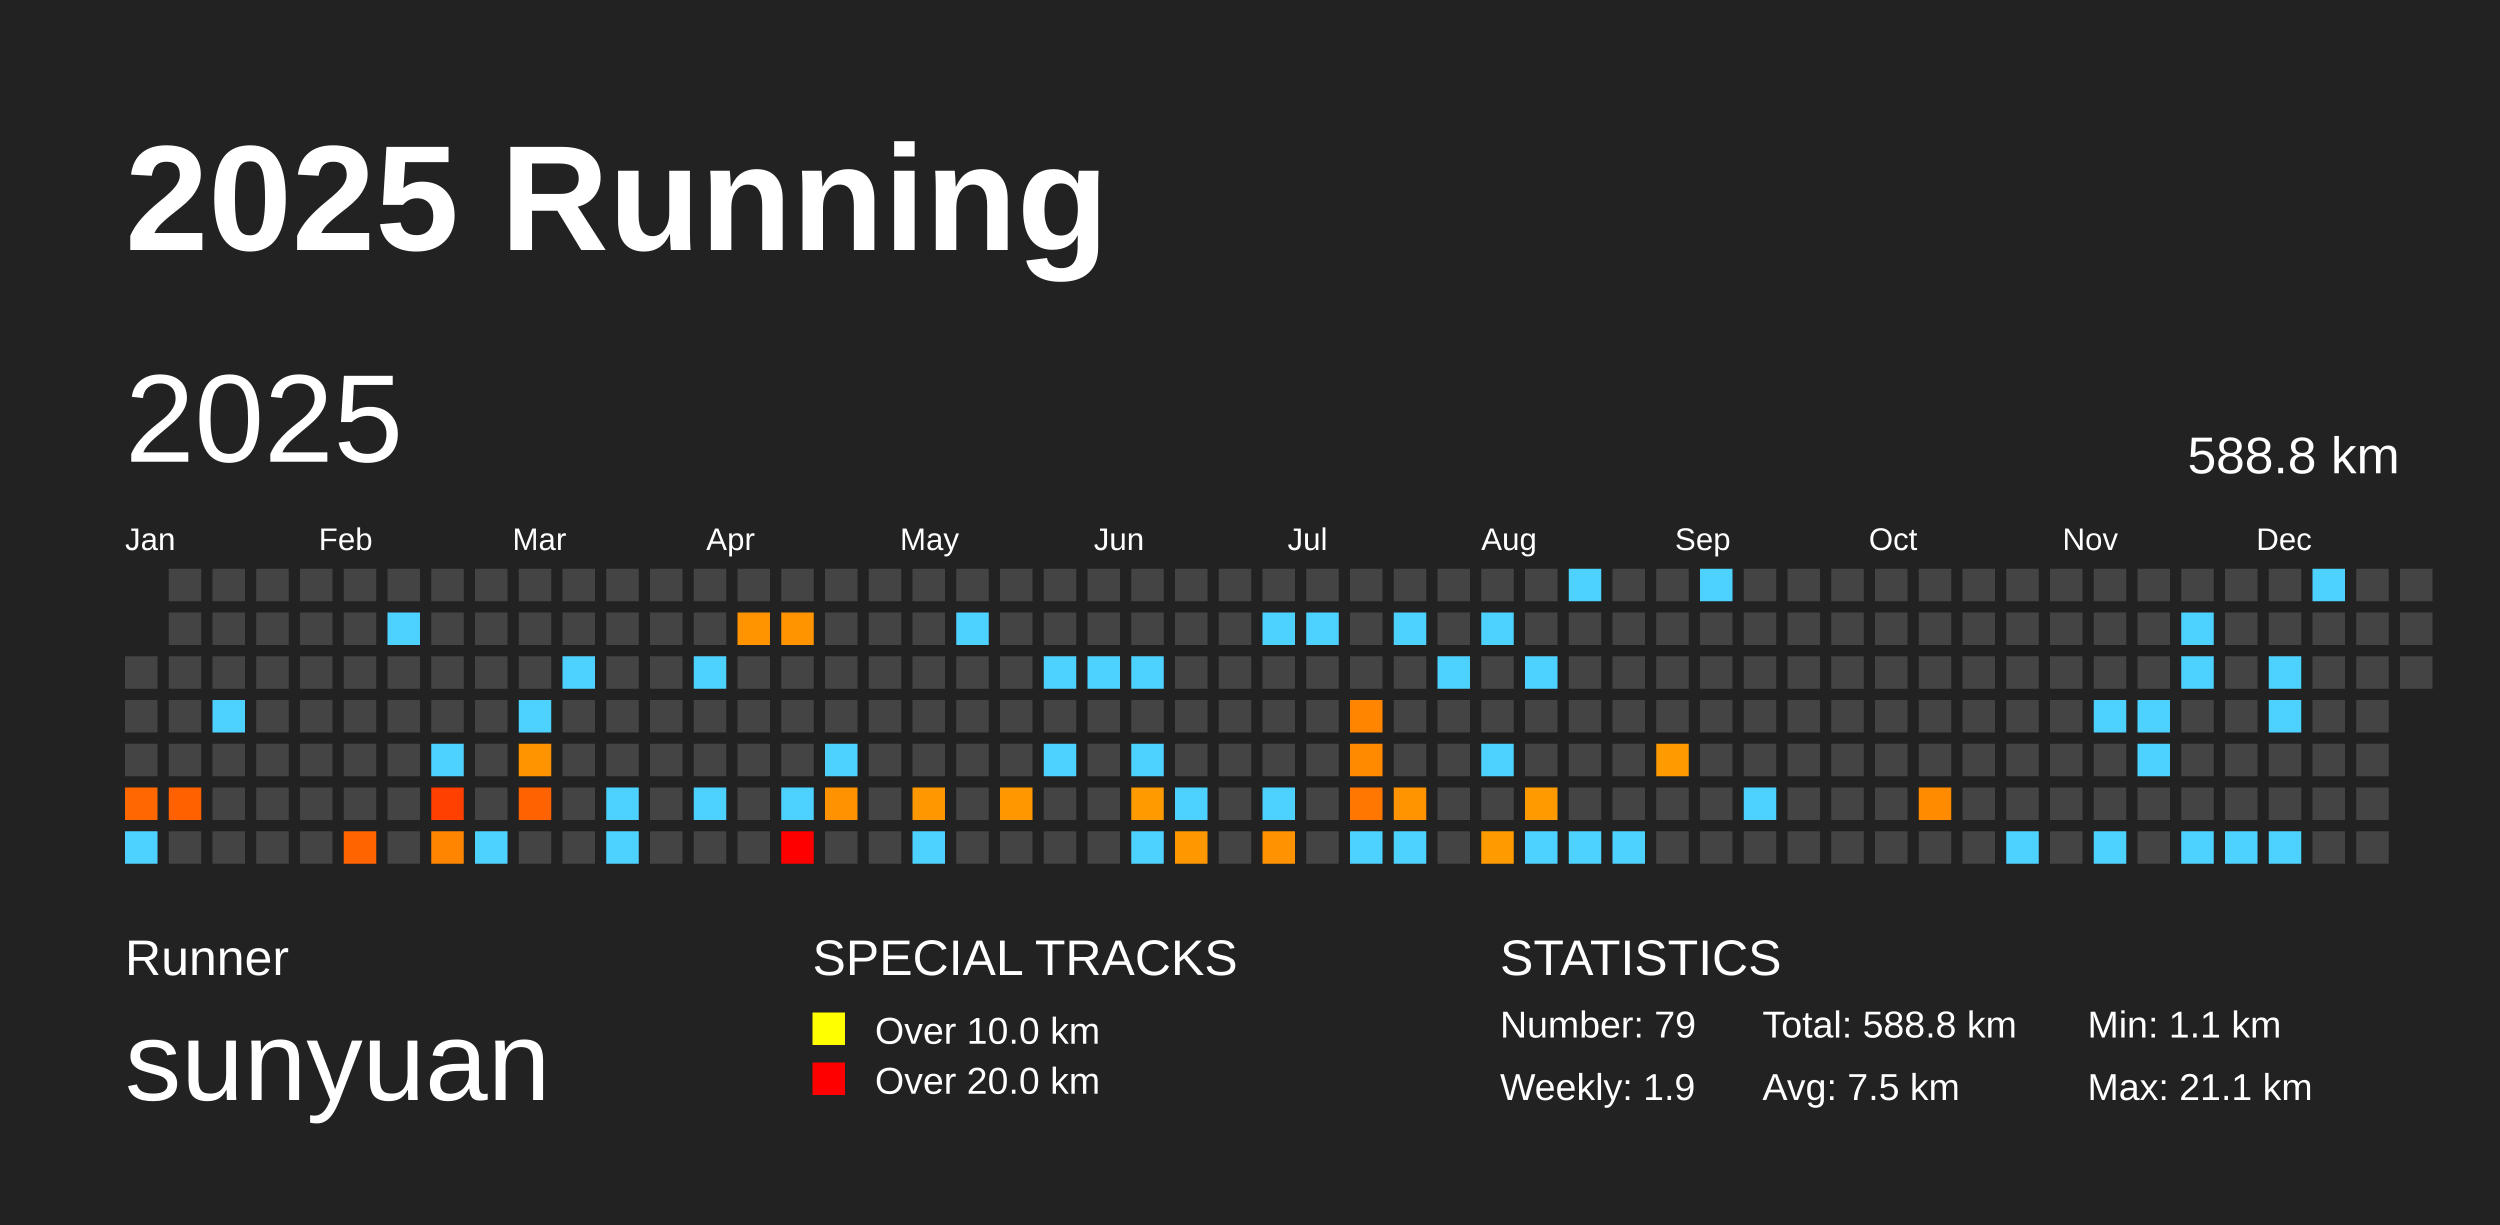
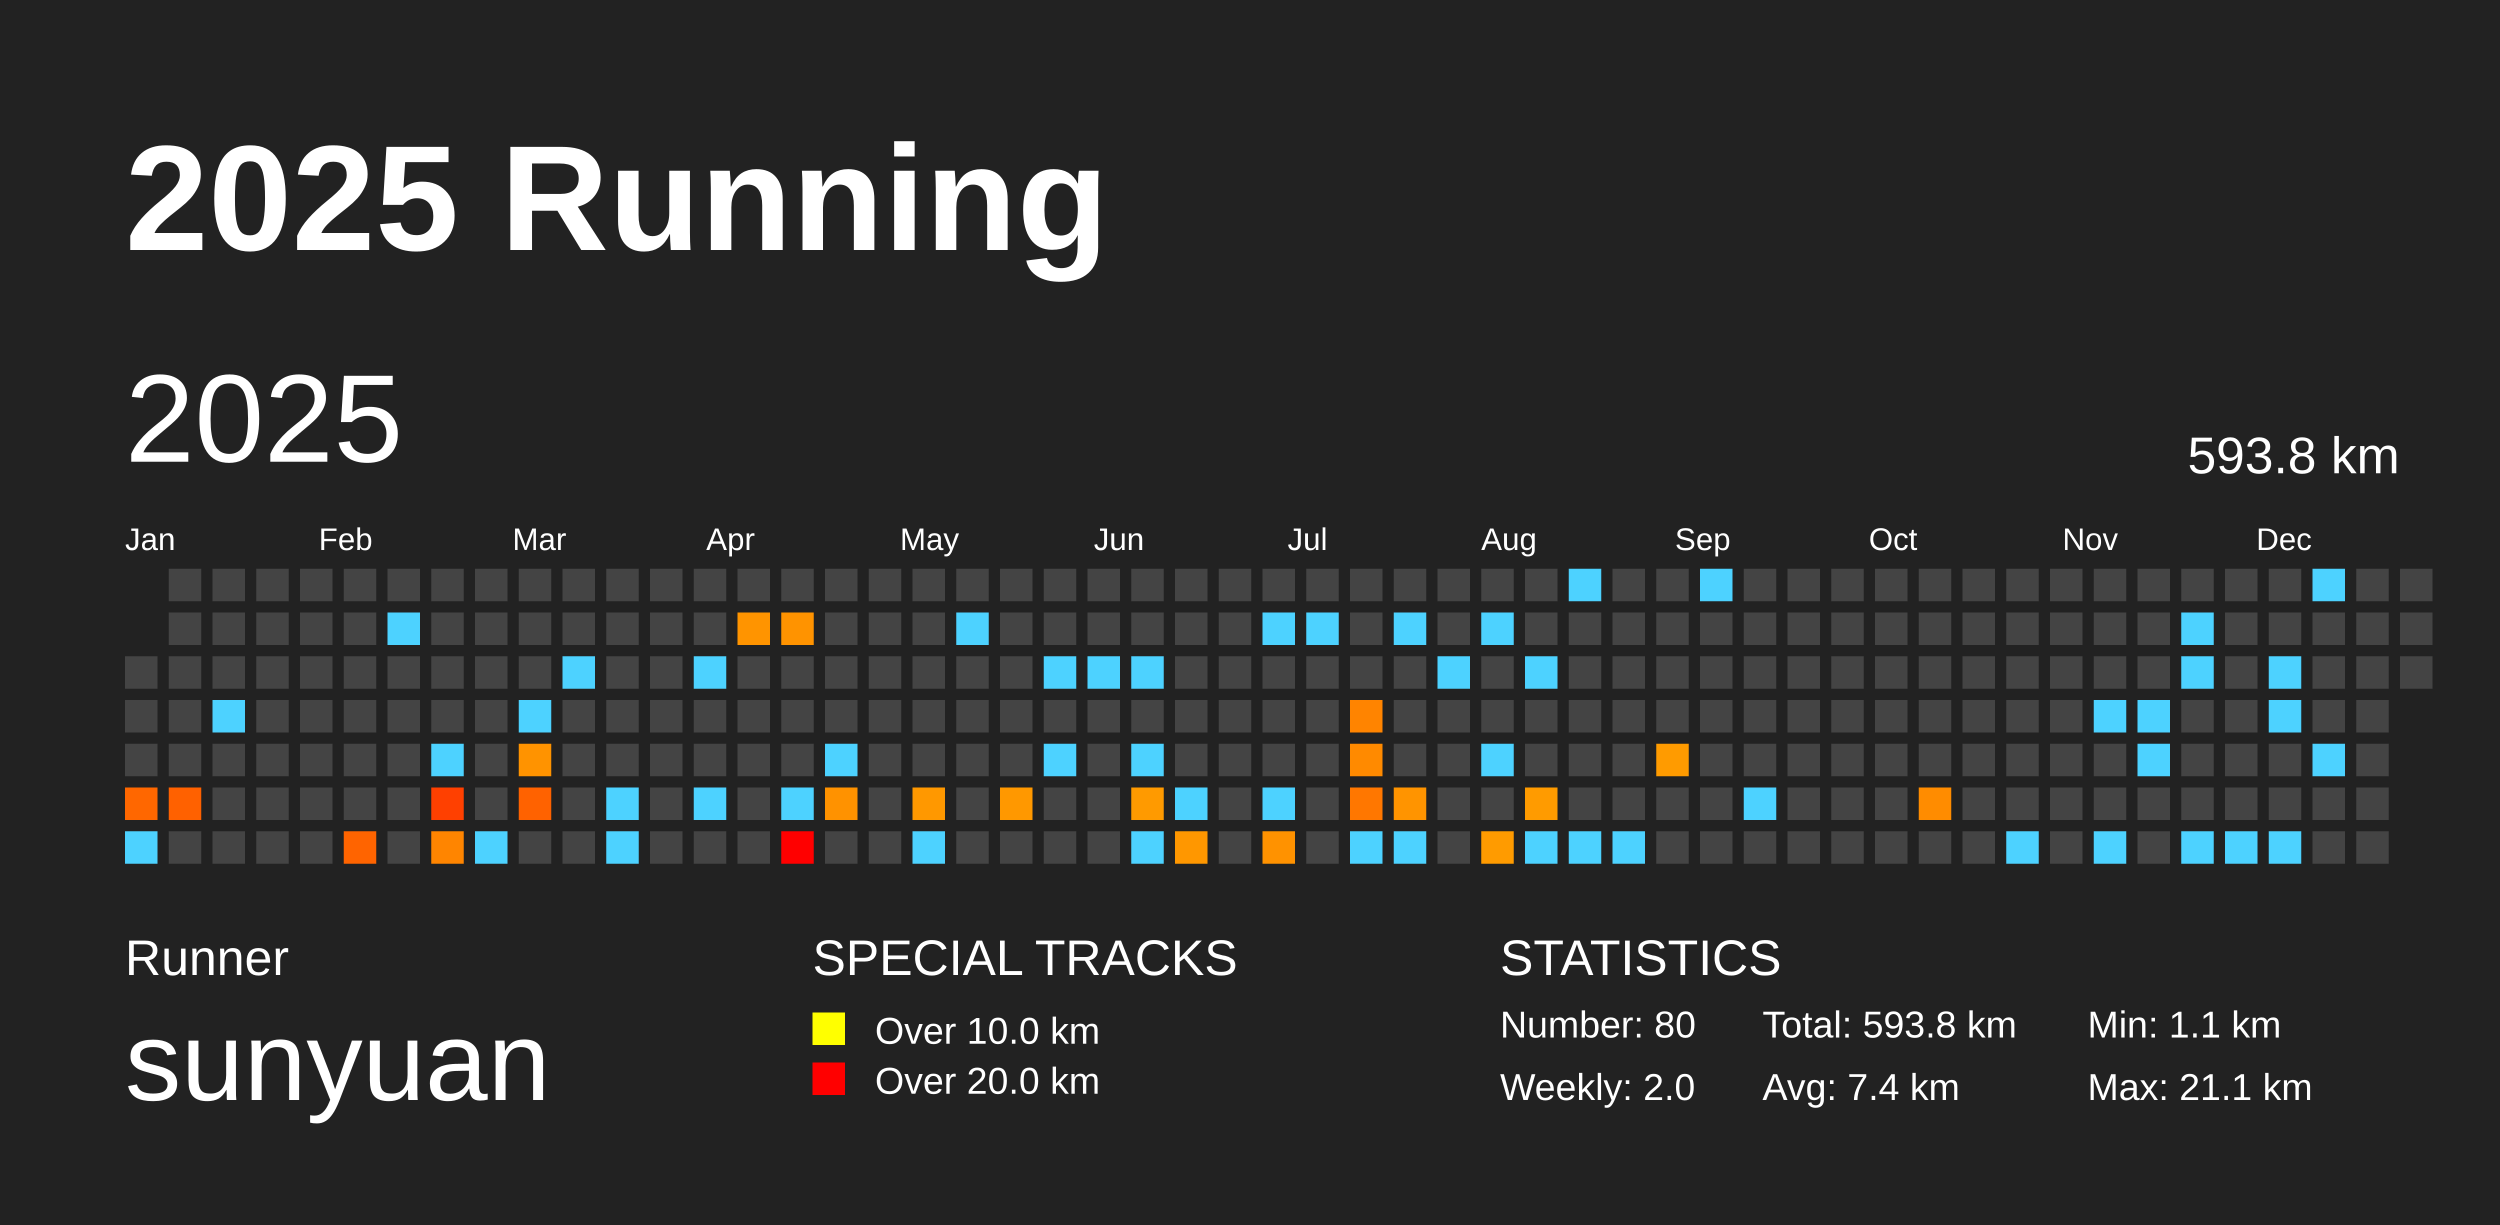
<svg xmlns="http://www.w3.org/2000/svg" baseProfile="full" height="98mm" version="1.1" viewBox="0,0,200,98" width="200mm">
  <defs />
  <rect fill="#222222" height="98" width="200" x="0" y="0" />
  <text fill="#FFFFFF" style="font-size:12px; font-family:Arial; font-weight:bold;" x="10" y="20">2025 Running</text>
  <text fill="#FFFFFF" style="font-size:4px; font-family:Arial" x="10" y="78">Runner</text>
  <text fill="#FFFFFF" style="font-size:9px; font-family:Arial" x="10" y="88">sunyuan</text>
  <text fill="#FFFFFF" style="font-size:4px; font-family:Arial" x="65" y="78">SPECIAL TRACKS</text>
  <rect fill="yellow" height="2.6" width="2.6" x="65" y="81" />
  <text fill="#FFFFFF" style="font-size:3px; font-family:Arial" x="70" y="83.5">Over 10.0 km</text>
  <rect fill="red" height="2.6" width="2.6" x="65" y="85" />
  <text fill="#FFFFFF" style="font-size:3px; font-family:Arial" x="70" y="87.5">Over 20.0 km</text>
  <text fill="#FFFFFF" style="font-size:4px; font-family:Arial" x="120" y="78">STATISTICS</text>
-   <text fill="#FFFFFF" style="font-size:3px; font-family:Arial" x="120" y="83">Number: 79</text>
-   <text fill="#FFFFFF" style="font-size:3px; font-family:Arial" x="120" y="88">Weekly: 1.9</text>
-   <text fill="#FFFFFF" style="font-size:3px; font-family:Arial" x="141" y="83">Total: 588.8 km</text>
-   <text fill="#FFFFFF" style="font-size:3px; font-family:Arial" x="141" y="88">Avg: 7.5 km</text>
+   <text fill="#FFFFFF" style="font-size:3px; font-family:Arial" x="120" y="83">Number: 80</text>
+   <text fill="#FFFFFF" style="font-size:3px; font-family:Arial" x="120" y="88">Weekly: 2.0</text>
+   <text fill="#FFFFFF" style="font-size:3px; font-family:Arial" x="141" y="83">Total: 593.8 km</text>
+   <text fill="#FFFFFF" style="font-size:3px; font-family:Arial" x="141" y="88">Avg: 7.4 km</text>
  <text fill="#FFFFFF" style="font-size:3px; font-family:Arial" x="167" y="83">Min: 1.1 km</text>
  <text fill="#FFFFFF" style="font-size:3px; font-family:Arial" x="167" y="88">Max: 21.1 km</text>
  <text dominant-baseline="hanging" fill="#FFFFFF" style="font-size:10.0px; font-family:Arial;" x="10" y="30">2025</text>
-   <text dominant-baseline="hanging" fill="#FFFFFF" style="font-size:4.125px; font-family:Arial;" x="175" y="35">588.8 km</text>
+   <text dominant-baseline="hanging" fill="#FFFFFF" style="font-size:4.125px; font-family:Arial;" x="175" y="35">593.8 km</text>
  <text fill="#FFFFFF" style="font-size:2.5px; font-family:Arial" x="10.0" y="44">Jan</text>
  <text fill="#FFFFFF" style="font-size:2.5px; font-family:Arial" x="25.5" y="44">Feb</text>
  <text fill="#FFFFFF" style="font-size:2.5px; font-family:Arial" x="41.0" y="44">Mar</text>
  <text fill="#FFFFFF" style="font-size:2.5px; font-family:Arial" x="56.5" y="44">Apr</text>
  <text fill="#FFFFFF" style="font-size:2.5px; font-family:Arial" x="72.0" y="44">May</text>
  <text fill="#FFFFFF" style="font-size:2.5px; font-family:Arial" x="87.5" y="44">Jun</text>
  <text fill="#FFFFFF" style="font-size:2.5px; font-family:Arial" x="103.0" y="44">Jul</text>
  <text fill="#FFFFFF" style="font-size:2.5px; font-family:Arial" x="118.5" y="44">Aug</text>
  <text fill="#FFFFFF" style="font-size:2.5px; font-family:Arial" x="134.0" y="44">Sep</text>
  <text fill="#FFFFFF" style="font-size:2.5px; font-family:Arial" x="149.5" y="44">Oct</text>
  <text fill="#FFFFFF" style="font-size:2.5px; font-family:Arial" x="165.0" y="44">Nov</text>
  <text fill="#FFFFFF" style="font-size:2.5px; font-family:Arial" x="180.5" y="44">Dec</text>
  <rect fill="#444444" height="2.6" width="2.6" x="10.0" y="52.5" />
  <rect fill="#444444" height="2.6" width="2.6" x="10.0" y="56.0" />
  <rect fill="#444444" height="2.6" width="2.6" x="10.0" y="59.5" />
  <rect fill="#ff6700" height="2.6" width="2.6" x="10.0" y="63.0" />
  <rect fill="#4dd2ff" height="2.6" width="2.6" x="10.0" y="66.5" />
  <rect fill="#444444" height="2.6" width="2.6" x="13.5" y="45.5" />
  <rect fill="#444444" height="2.6" width="2.6" x="13.5" y="49.0" />
  <rect fill="#444444" height="2.6" width="2.6" x="13.5" y="52.5" />
  <rect fill="#444444" height="2.6" width="2.6" x="13.5" y="56.0" />
  <rect fill="#444444" height="2.6" width="2.6" x="13.5" y="59.5" />
  <rect fill="#ff6100" height="2.6" width="2.6" x="13.5" y="63.0" />
  <rect fill="#444444" height="2.6" width="2.6" x="13.5" y="66.5" />
  <rect fill="#444444" height="2.6" width="2.6" x="17.0" y="45.5" />
  <rect fill="#444444" height="2.6" width="2.6" x="17.0" y="49.0" />
  <rect fill="#444444" height="2.6" width="2.6" x="17.0" y="52.5" />
  <rect fill="#4dd2ff" height="2.6" width="2.6" x="17.0" y="56.0" />
  <rect fill="#444444" height="2.6" width="2.6" x="17.0" y="59.5" />
  <rect fill="#444444" height="2.6" width="2.6" x="17.0" y="63.0" />
  <rect fill="#444444" height="2.6" width="2.6" x="17.0" y="66.5" />
  <rect fill="#444444" height="2.6" width="2.6" x="20.5" y="45.5" />
  <rect fill="#444444" height="2.6" width="2.6" x="20.5" y="49.0" />
  <rect fill="#444444" height="2.6" width="2.6" x="20.5" y="52.5" />
  <rect fill="#444444" height="2.6" width="2.6" x="20.5" y="56.0" />
  <rect fill="#444444" height="2.6" width="2.6" x="20.5" y="59.5" />
  <rect fill="#444444" height="2.6" width="2.6" x="20.5" y="63.0" />
  <rect fill="#444444" height="2.6" width="2.6" x="20.5" y="66.5" />
  <rect fill="#444444" height="2.6" width="2.6" x="24.0" y="45.5" />
  <rect fill="#444444" height="2.6" width="2.6" x="24.0" y="49.0" />
  <rect fill="#444444" height="2.6" width="2.6" x="24.0" y="52.5" />
  <rect fill="#444444" height="2.6" width="2.6" x="24.0" y="56.0" />
  <rect fill="#444444" height="2.6" width="2.6" x="24.0" y="59.5" />
  <rect fill="#444444" height="2.6" width="2.6" x="24.0" y="63.0" />
  <rect fill="#444444" height="2.6" width="2.6" x="24.0" y="66.5" />
  <rect fill="#444444" height="2.6" width="2.6" x="27.5" y="45.5" />
  <rect fill="#444444" height="2.6" width="2.6" x="27.5" y="49.0" />
  <rect fill="#444444" height="2.6" width="2.6" x="27.5" y="52.5" />
  <rect fill="#444444" height="2.6" width="2.6" x="27.5" y="56.0" />
  <rect fill="#444444" height="2.6" width="2.6" x="27.5" y="59.5" />
  <rect fill="#444444" height="2.6" width="2.6" x="27.5" y="63.0" />
  <rect fill="#ff6400" height="2.6" width="2.6" x="27.5" y="66.5" />
  <rect fill="#444444" height="2.6" width="2.6" x="31.0" y="45.5" />
  <rect fill="#4dd2ff" height="2.6" width="2.6" x="31.0" y="49.0" />
  <rect fill="#444444" height="2.6" width="2.6" x="31.0" y="52.5" />
  <rect fill="#444444" height="2.6" width="2.6" x="31.0" y="56.0" />
  <rect fill="#444444" height="2.6" width="2.6" x="31.0" y="59.5" />
  <rect fill="#444444" height="2.6" width="2.6" x="31.0" y="63.0" />
  <rect fill="#444444" height="2.6" width="2.6" x="31.0" y="66.5" />
  <rect fill="#444444" height="2.6" width="2.6" x="34.5" y="45.5" />
  <rect fill="#444444" height="2.6" width="2.6" x="34.5" y="49.0" />
  <rect fill="#444444" height="2.6" width="2.6" x="34.5" y="52.5" />
  <rect fill="#444444" height="2.6" width="2.6" x="34.5" y="56.0" />
  <rect fill="#4dd2ff" height="2.6" width="2.6" x="34.5" y="59.5" />
  <rect fill="#ff4000" height="2.6" width="2.6" x="34.5" y="63.0" />
  <rect fill="#ff8500" height="2.6" width="2.6" x="34.5" y="66.5" />
  <rect fill="#444444" height="2.6" width="2.6" x="38.0" y="45.5" />
  <rect fill="#444444" height="2.6" width="2.6" x="38.0" y="49.0" />
  <rect fill="#444444" height="2.6" width="2.6" x="38.0" y="52.5" />
  <rect fill="#444444" height="2.6" width="2.6" x="38.0" y="56.0" />
  <rect fill="#444444" height="2.6" width="2.6" x="38.0" y="59.5" />
  <rect fill="#444444" height="2.6" width="2.6" x="38.0" y="63.0" />
  <rect fill="#4dd2ff" height="2.6" width="2.6" x="38.0" y="66.5" />
  <rect fill="#444444" height="2.6" width="2.6" x="41.5" y="45.5" />
  <rect fill="#444444" height="2.6" width="2.6" x="41.5" y="49.0" />
  <rect fill="#444444" height="2.6" width="2.6" x="41.5" y="52.5" />
  <rect fill="#4dd2ff" height="2.6" width="2.6" x="41.5" y="56.0" />
  <rect fill="#ff9300" height="2.6" width="2.6" x="41.5" y="59.5" />
  <rect fill="#ff6200" height="2.6" width="2.6" x="41.5" y="63.0" />
  <rect fill="#444444" height="2.6" width="2.6" x="41.5" y="66.5" />
  <rect fill="#444444" height="2.6" width="2.6" x="45.0" y="45.5" />
  <rect fill="#444444" height="2.6" width="2.6" x="45.0" y="49.0" />
  <rect fill="#4dd2ff" height="2.6" width="2.6" x="45.0" y="52.5" />
  <rect fill="#444444" height="2.6" width="2.6" x="45.0" y="56.0" />
  <rect fill="#444444" height="2.6" width="2.6" x="45.0" y="59.5" />
  <rect fill="#444444" height="2.6" width="2.6" x="45.0" y="63.0" />
  <rect fill="#444444" height="2.6" width="2.6" x="45.0" y="66.5" />
  <rect fill="#444444" height="2.6" width="2.6" x="48.5" y="45.5" />
  <rect fill="#444444" height="2.6" width="2.6" x="48.5" y="49.0" />
  <rect fill="#444444" height="2.6" width="2.6" x="48.5" y="52.5" />
  <rect fill="#444444" height="2.6" width="2.6" x="48.5" y="56.0" />
  <rect fill="#444444" height="2.6" width="2.6" x="48.5" y="59.5" />
  <rect fill="#4dd2ff" height="2.6" width="2.6" x="48.5" y="63.0" />
  <rect fill="#4dd2ff" height="2.6" width="2.6" x="48.5" y="66.5" />
  <rect fill="#444444" height="2.6" width="2.6" x="52.0" y="45.5" />
  <rect fill="#444444" height="2.6" width="2.6" x="52.0" y="49.0" />
  <rect fill="#444444" height="2.6" width="2.6" x="52.0" y="52.5" />
  <rect fill="#444444" height="2.6" width="2.6" x="52.0" y="56.0" />
  <rect fill="#444444" height="2.6" width="2.6" x="52.0" y="59.5" />
  <rect fill="#444444" height="2.6" width="2.6" x="52.0" y="63.0" />
  <rect fill="#444444" height="2.6" width="2.6" x="52.0" y="66.5" />
  <rect fill="#444444" height="2.6" width="2.6" x="55.5" y="45.5" />
  <rect fill="#444444" height="2.6" width="2.6" x="55.5" y="49.0" />
  <rect fill="#4dd2ff" height="2.6" width="2.6" x="55.5" y="52.5" />
  <rect fill="#444444" height="2.6" width="2.6" x="55.5" y="56.0" />
  <rect fill="#444444" height="2.6" width="2.6" x="55.5" y="59.5" />
  <rect fill="#4dd2ff" height="2.6" width="2.6" x="55.5" y="63.0" />
  <rect fill="#444444" height="2.6" width="2.6" x="55.5" y="66.5" />
  <rect fill="#444444" height="2.6" width="2.6" x="59.0" y="45.5" />
  <rect fill="#ff9400" height="2.6" width="2.6" x="59.0" y="49.0" />
  <rect fill="#444444" height="2.6" width="2.6" x="59.0" y="52.5" />
  <rect fill="#444444" height="2.6" width="2.6" x="59.0" y="56.0" />
  <rect fill="#444444" height="2.6" width="2.6" x="59.0" y="59.5" />
  <rect fill="#444444" height="2.6" width="2.6" x="59.0" y="63.0" />
  <rect fill="#444444" height="2.6" width="2.6" x="59.0" y="66.5" />
  <rect fill="#444444" height="2.6" width="2.6" x="62.5" y="45.5" />
  <rect fill="#ff9300" height="2.6" width="2.6" x="62.5" y="49.0" />
  <rect fill="#444444" height="2.6" width="2.6" x="62.5" y="52.5" />
  <rect fill="#444444" height="2.6" width="2.6" x="62.5" y="56.0" />
  <rect fill="#444444" height="2.6" width="2.6" x="62.5" y="59.5" />
  <rect fill="#4dd2ff" height="2.6" width="2.6" x="62.5" y="63.0" />
  <rect fill="red" height="2.6" width="2.6" x="62.5" y="66.5" />
  <rect fill="#444444" height="2.6" width="2.6" x="66.0" y="45.5" />
  <rect fill="#444444" height="2.6" width="2.6" x="66.0" y="49.0" />
  <rect fill="#444444" height="2.6" width="2.6" x="66.0" y="52.5" />
  <rect fill="#444444" height="2.6" width="2.6" x="66.0" y="56.0" />
  <rect fill="#4dd2ff" height="2.6" width="2.6" x="66.0" y="59.5" />
  <rect fill="#ff9200" height="2.6" width="2.6" x="66.0" y="63.0" />
  <rect fill="#444444" height="2.6" width="2.6" x="66.0" y="66.5" />
  <rect fill="#444444" height="2.6" width="2.6" x="69.5" y="45.5" />
  <rect fill="#444444" height="2.6" width="2.6" x="69.5" y="49.0" />
  <rect fill="#444444" height="2.6" width="2.6" x="69.5" y="52.5" />
  <rect fill="#444444" height="2.6" width="2.6" x="69.5" y="56.0" />
  <rect fill="#444444" height="2.6" width="2.6" x="69.5" y="59.5" />
  <rect fill="#444444" height="2.6" width="2.6" x="69.5" y="63.0" />
  <rect fill="#444444" height="2.6" width="2.6" x="69.5" y="66.5" />
  <rect fill="#444444" height="2.6" width="2.6" x="73.0" y="45.5" />
  <rect fill="#444444" height="2.6" width="2.6" x="73.0" y="49.0" />
  <rect fill="#444444" height="2.6" width="2.6" x="73.0" y="52.5" />
  <rect fill="#444444" height="2.6" width="2.6" x="73.0" y="56.0" />
  <rect fill="#444444" height="2.6" width="2.6" x="73.0" y="59.5" />
  <rect fill="#ff9800" height="2.6" width="2.6" x="73.0" y="63.0" />
  <rect fill="#4dd2ff" height="2.6" width="2.6" x="73.0" y="66.5" />
  <rect fill="#444444" height="2.6" width="2.6" x="76.5" y="45.5" />
  <rect fill="#4dd2ff" height="2.6" width="2.6" x="76.5" y="49.0" />
  <rect fill="#444444" height="2.6" width="2.6" x="76.5" y="52.5" />
  <rect fill="#444444" height="2.6" width="2.6" x="76.5" y="56.0" />
  <rect fill="#444444" height="2.6" width="2.6" x="76.5" y="59.5" />
  <rect fill="#444444" height="2.6" width="2.6" x="76.5" y="63.0" />
  <rect fill="#444444" height="2.6" width="2.6" x="76.5" y="66.5" />
  <rect fill="#444444" height="2.6" width="2.6" x="80.0" y="45.5" />
  <rect fill="#444444" height="2.6" width="2.6" x="80.0" y="49.0" />
  <rect fill="#444444" height="2.6" width="2.6" x="80.0" y="52.5" />
  <rect fill="#444444" height="2.6" width="2.6" x="80.0" y="56.0" />
  <rect fill="#444444" height="2.6" width="2.6" x="80.0" y="59.5" />
  <rect fill="#ff9800" height="2.6" width="2.6" x="80.0" y="63.0" />
  <rect fill="#444444" height="2.6" width="2.6" x="80.0" y="66.5" />
  <rect fill="#444444" height="2.6" width="2.6" x="83.5" y="45.5" />
  <rect fill="#444444" height="2.6" width="2.6" x="83.5" y="49.0" />
  <rect fill="#4dd2ff" height="2.6" width="2.6" x="83.5" y="52.5" />
  <rect fill="#444444" height="2.6" width="2.6" x="83.5" y="56.0" />
  <rect fill="#4dd2ff" height="2.6" width="2.6" x="83.5" y="59.5" />
  <rect fill="#444444" height="2.6" width="2.6" x="83.5" y="63.0" />
  <rect fill="#444444" height="2.6" width="2.6" x="83.5" y="66.5" />
  <rect fill="#444444" height="2.6" width="2.6" x="87.0" y="45.5" />
  <rect fill="#444444" height="2.6" width="2.6" x="87.0" y="49.0" />
  <rect fill="#4dd2ff" height="2.6" width="2.6" x="87.0" y="52.5" />
  <rect fill="#444444" height="2.6" width="2.6" x="87.0" y="56.0" />
  <rect fill="#444444" height="2.6" width="2.6" x="87.0" y="59.5" />
  <rect fill="#444444" height="2.6" width="2.6" x="87.0" y="63.0" />
  <rect fill="#444444" height="2.6" width="2.6" x="87.0" y="66.5" />
  <rect fill="#444444" height="2.6" width="2.6" x="90.5" y="45.5" />
  <rect fill="#444444" height="2.6" width="2.6" x="90.5" y="49.0" />
  <rect fill="#4dd2ff" height="2.6" width="2.6" x="90.5" y="52.5" />
  <rect fill="#444444" height="2.6" width="2.6" x="90.5" y="56.0" />
  <rect fill="#4dd2ff" height="2.6" width="2.6" x="90.5" y="59.5" />
  <rect fill="#ff9a00" height="2.6" width="2.6" x="90.5" y="63.0" />
  <rect fill="#4dd2ff" height="2.6" width="2.6" x="90.5" y="66.5" />
  <rect fill="#444444" height="2.6" width="2.6" x="94.0" y="45.5" />
  <rect fill="#444444" height="2.6" width="2.6" x="94.0" y="49.0" />
  <rect fill="#444444" height="2.6" width="2.6" x="94.0" y="52.5" />
  <rect fill="#444444" height="2.6" width="2.6" x="94.0" y="56.0" />
  <rect fill="#444444" height="2.6" width="2.6" x="94.0" y="59.5" />
  <rect fill="#4dd2ff" height="2.6" width="2.6" x="94.0" y="63.0" />
  <rect fill="#ff9700" height="2.6" width="2.6" x="94.0" y="66.5" />
  <rect fill="#444444" height="2.6" width="2.6" x="97.5" y="45.5" />
  <rect fill="#444444" height="2.6" width="2.6" x="97.5" y="49.0" />
  <rect fill="#444444" height="2.6" width="2.6" x="97.5" y="52.5" />
  <rect fill="#444444" height="2.6" width="2.6" x="97.5" y="56.0" />
  <rect fill="#444444" height="2.6" width="2.6" x="97.5" y="59.5" />
  <rect fill="#444444" height="2.6" width="2.6" x="97.5" y="63.0" />
  <rect fill="#444444" height="2.6" width="2.6" x="97.5" y="66.5" />
  <rect fill="#444444" height="2.6" width="2.6" x="101.0" y="45.5" />
  <rect fill="#4dd2ff" height="2.6" width="2.6" x="101.0" y="49.0" />
  <rect fill="#444444" height="2.6" width="2.6" x="101.0" y="52.5" />
  <rect fill="#444444" height="2.6" width="2.6" x="101.0" y="56.0" />
  <rect fill="#444444" height="2.6" width="2.6" x="101.0" y="59.5" />
  <rect fill="#4dd2ff" height="2.6" width="2.6" x="101.0" y="63.0" />
  <rect fill="#ff9200" height="2.6" width="2.6" x="101.0" y="66.5" />
  <rect fill="#444444" height="2.6" width="2.6" x="104.5" y="45.5" />
  <rect fill="#4dd2ff" height="2.6" width="2.6" x="104.5" y="49.0" />
  <rect fill="#444444" height="2.6" width="2.6" x="104.5" y="52.5" />
  <rect fill="#444444" height="2.6" width="2.6" x="104.5" y="56.0" />
  <rect fill="#444444" height="2.6" width="2.6" x="104.5" y="59.5" />
  <rect fill="#444444" height="2.6" width="2.6" x="104.5" y="63.0" />
  <rect fill="#444444" height="2.6" width="2.6" x="104.5" y="66.5" />
  <rect fill="#444444" height="2.6" width="2.6" x="108.0" y="45.5" />
  <rect fill="#444444" height="2.6" width="2.6" x="108.0" y="49.0" />
  <rect fill="#444444" height="2.6" width="2.6" x="108.0" y="52.5" />
  <rect fill="#ff8400" height="2.6" width="2.6" x="108.0" y="56.0" />
  <rect fill="#ff8a00" height="2.6" width="2.6" x="108.0" y="59.5" />
  <rect fill="#ff7700" height="2.6" width="2.6" x="108.0" y="63.0" />
  <rect fill="#4dd2ff" height="2.6" width="2.6" x="108.0" y="66.5" />
  <rect fill="#444444" height="2.6" width="2.6" x="111.5" y="45.5" />
  <rect fill="#4dd2ff" height="2.6" width="2.6" x="111.5" y="49.0" />
  <rect fill="#444444" height="2.6" width="2.6" x="111.5" y="52.5" />
  <rect fill="#444444" height="2.6" width="2.6" x="111.5" y="56.0" />
  <rect fill="#444444" height="2.6" width="2.6" x="111.5" y="59.5" />
  <rect fill="#ff9400" height="2.6" width="2.6" x="111.5" y="63.0" />
  <rect fill="#4dd2ff" height="2.6" width="2.6" x="111.5" y="66.5" />
  <rect fill="#444444" height="2.6" width="2.6" x="115.0" y="45.5" />
  <rect fill="#444444" height="2.6" width="2.6" x="115.0" y="49.0" />
  <rect fill="#4dd2ff" height="2.6" width="2.6" x="115.0" y="52.5" />
  <rect fill="#444444" height="2.6" width="2.6" x="115.0" y="56.0" />
  <rect fill="#444444" height="2.6" width="2.6" x="115.0" y="59.5" />
  <rect fill="#444444" height="2.6" width="2.6" x="115.0" y="63.0" />
  <rect fill="#444444" height="2.6" width="2.6" x="115.0" y="66.5" />
  <rect fill="#444444" height="2.6" width="2.6" x="118.5" y="45.5" />
  <rect fill="#4dd2ff" height="2.6" width="2.6" x="118.5" y="49.0" />
  <rect fill="#444444" height="2.6" width="2.6" x="118.5" y="52.5" />
  <rect fill="#444444" height="2.6" width="2.6" x="118.5" y="56.0" />
  <rect fill="#4dd2ff" height="2.6" width="2.6" x="118.5" y="59.5" />
  <rect fill="#444444" height="2.6" width="2.6" x="118.5" y="63.0" />
  <rect fill="#ff9b00" height="2.6" width="2.6" x="118.5" y="66.5" />
  <rect fill="#444444" height="2.6" width="2.6" x="122.0" y="45.5" />
  <rect fill="#444444" height="2.6" width="2.6" x="122.0" y="49.0" />
  <rect fill="#4dd2ff" height="2.6" width="2.6" x="122.0" y="52.5" />
  <rect fill="#444444" height="2.6" width="2.6" x="122.0" y="56.0" />
  <rect fill="#444444" height="2.6" width="2.6" x="122.0" y="59.5" />
  <rect fill="#ff9b00" height="2.6" width="2.6" x="122.0" y="63.0" />
  <rect fill="#4dd2ff" height="2.6" width="2.6" x="122.0" y="66.5" />
  <rect fill="#4dd2ff" height="2.6" width="2.6" x="125.5" y="45.5" />
  <rect fill="#444444" height="2.6" width="2.6" x="125.5" y="49.0" />
  <rect fill="#444444" height="2.6" width="2.6" x="125.5" y="52.5" />
  <rect fill="#444444" height="2.6" width="2.6" x="125.5" y="56.0" />
  <rect fill="#444444" height="2.6" width="2.6" x="125.5" y="59.5" />
  <rect fill="#444444" height="2.6" width="2.6" x="125.5" y="63.0" />
  <rect fill="#4dd2ff" height="2.6" width="2.6" x="125.5" y="66.5" />
  <rect fill="#444444" height="2.6" width="2.6" x="129.0" y="45.5" />
  <rect fill="#444444" height="2.6" width="2.6" x="129.0" y="49.0" />
  <rect fill="#444444" height="2.6" width="2.6" x="129.0" y="52.5" />
  <rect fill="#444444" height="2.6" width="2.6" x="129.0" y="56.0" />
  <rect fill="#444444" height="2.6" width="2.6" x="129.0" y="59.5" />
  <rect fill="#444444" height="2.6" width="2.6" x="129.0" y="63.0" />
  <rect fill="#4dd2ff" height="2.6" width="2.6" x="129.0" y="66.5" />
  <rect fill="#444444" height="2.6" width="2.6" x="132.5" y="45.5" />
  <rect fill="#444444" height="2.6" width="2.6" x="132.5" y="49.0" />
  <rect fill="#444444" height="2.6" width="2.6" x="132.5" y="52.5" />
  <rect fill="#444444" height="2.6" width="2.6" x="132.5" y="56.0" />
  <rect fill="#ff9b00" height="2.6" width="2.6" x="132.5" y="59.5" />
  <rect fill="#444444" height="2.6" width="2.6" x="132.5" y="63.0" />
  <rect fill="#444444" height="2.6" width="2.6" x="132.5" y="66.5" />
  <rect fill="#4dd2ff" height="2.6" width="2.6" x="136.0" y="45.5" />
  <rect fill="#444444" height="2.6" width="2.6" x="136.0" y="49.0" />
  <rect fill="#444444" height="2.6" width="2.6" x="136.0" y="52.5" />
  <rect fill="#444444" height="2.6" width="2.6" x="136.0" y="56.0" />
  <rect fill="#444444" height="2.6" width="2.6" x="136.0" y="59.5" />
  <rect fill="#444444" height="2.6" width="2.6" x="136.0" y="63.0" />
  <rect fill="#444444" height="2.6" width="2.6" x="136.0" y="66.5" />
  <rect fill="#444444" height="2.6" width="2.6" x="139.5" y="45.5" />
  <rect fill="#444444" height="2.6" width="2.6" x="139.5" y="49.0" />
  <rect fill="#444444" height="2.6" width="2.6" x="139.5" y="52.5" />
  <rect fill="#444444" height="2.6" width="2.6" x="139.5" y="56.0" />
  <rect fill="#444444" height="2.6" width="2.6" x="139.5" y="59.5" />
  <rect fill="#4dd2ff" height="2.6" width="2.6" x="139.5" y="63.0" />
  <rect fill="#444444" height="2.6" width="2.6" x="139.5" y="66.5" />
  <rect fill="#444444" height="2.6" width="2.6" x="143.0" y="45.5" />
  <rect fill="#444444" height="2.6" width="2.6" x="143.0" y="49.0" />
  <rect fill="#444444" height="2.6" width="2.6" x="143.0" y="52.5" />
  <rect fill="#444444" height="2.6" width="2.6" x="143.0" y="56.0" />
  <rect fill="#444444" height="2.6" width="2.6" x="143.0" y="59.5" />
  <rect fill="#444444" height="2.6" width="2.6" x="143.0" y="63.0" />
  <rect fill="#444444" height="2.6" width="2.6" x="143.0" y="66.5" />
  <rect fill="#444444" height="2.6" width="2.6" x="146.5" y="45.5" />
  <rect fill="#444444" height="2.6" width="2.6" x="146.5" y="49.0" />
  <rect fill="#444444" height="2.6" width="2.6" x="146.5" y="52.5" />
  <rect fill="#444444" height="2.6" width="2.6" x="146.5" y="56.0" />
  <rect fill="#444444" height="2.6" width="2.6" x="146.5" y="59.5" />
  <rect fill="#444444" height="2.6" width="2.6" x="146.5" y="63.0" />
  <rect fill="#444444" height="2.6" width="2.6" x="146.5" y="66.5" />
  <rect fill="#444444" height="2.6" width="2.6" x="150.0" y="45.5" />
  <rect fill="#444444" height="2.6" width="2.6" x="150.0" y="49.0" />
  <rect fill="#444444" height="2.6" width="2.6" x="150.0" y="52.5" />
  <rect fill="#444444" height="2.6" width="2.6" x="150.0" y="56.0" />
  <rect fill="#444444" height="2.6" width="2.6" x="150.0" y="59.5" />
  <rect fill="#444444" height="2.6" width="2.6" x="150.0" y="63.0" />
  <rect fill="#444444" height="2.6" width="2.6" x="150.0" y="66.5" />
  <rect fill="#444444" height="2.6" width="2.6" x="153.5" y="45.5" />
  <rect fill="#444444" height="2.6" width="2.6" x="153.5" y="49.0" />
  <rect fill="#444444" height="2.6" width="2.6" x="153.5" y="52.5" />
  <rect fill="#444444" height="2.6" width="2.6" x="153.5" y="56.0" />
  <rect fill="#444444" height="2.6" width="2.6" x="153.5" y="59.5" />
  <rect fill="#ff8c00" height="2.6" width="2.6" x="153.5" y="63.0" />
  <rect fill="#444444" height="2.6" width="2.6" x="153.5" y="66.5" />
  <rect fill="#444444" height="2.6" width="2.6" x="157.0" y="45.5" />
  <rect fill="#444444" height="2.6" width="2.6" x="157.0" y="49.0" />
  <rect fill="#444444" height="2.6" width="2.6" x="157.0" y="52.5" />
  <rect fill="#444444" height="2.6" width="2.6" x="157.0" y="56.0" />
  <rect fill="#444444" height="2.6" width="2.6" x="157.0" y="59.5" />
  <rect fill="#444444" height="2.6" width="2.6" x="157.0" y="63.0" />
  <rect fill="#444444" height="2.6" width="2.6" x="157.0" y="66.5" />
  <rect fill="#444444" height="2.6" width="2.6" x="160.5" y="45.5" />
  <rect fill="#444444" height="2.6" width="2.6" x="160.5" y="49.0" />
  <rect fill="#444444" height="2.6" width="2.6" x="160.5" y="52.5" />
  <rect fill="#444444" height="2.6" width="2.6" x="160.5" y="56.0" />
  <rect fill="#444444" height="2.6" width="2.6" x="160.5" y="59.5" />
  <rect fill="#444444" height="2.6" width="2.6" x="160.5" y="63.0" />
  <rect fill="#4dd2ff" height="2.6" width="2.6" x="160.5" y="66.5" />
  <rect fill="#444444" height="2.6" width="2.6" x="164.0" y="45.5" />
  <rect fill="#444444" height="2.6" width="2.6" x="164.0" y="49.0" />
  <rect fill="#444444" height="2.6" width="2.6" x="164.0" y="52.5" />
  <rect fill="#444444" height="2.6" width="2.6" x="164.0" y="56.0" />
  <rect fill="#444444" height="2.6" width="2.6" x="164.0" y="59.5" />
  <rect fill="#444444" height="2.6" width="2.6" x="164.0" y="63.0" />
  <rect fill="#444444" height="2.6" width="2.6" x="164.0" y="66.5" />
  <rect fill="#444444" height="2.6" width="2.6" x="167.5" y="45.5" />
  <rect fill="#444444" height="2.6" width="2.6" x="167.5" y="49.0" />
  <rect fill="#444444" height="2.6" width="2.6" x="167.5" y="52.5" />
  <rect fill="#4dd2ff" height="2.6" width="2.6" x="167.5" y="56.0" />
  <rect fill="#444444" height="2.6" width="2.6" x="167.5" y="59.5" />
  <rect fill="#444444" height="2.6" width="2.6" x="167.5" y="63.0" />
  <rect fill="#4dd2ff" height="2.6" width="2.6" x="167.5" y="66.5" />
  <rect fill="#444444" height="2.6" width="2.6" x="171.0" y="45.5" />
  <rect fill="#444444" height="2.6" width="2.6" x="171.0" y="49.0" />
  <rect fill="#444444" height="2.6" width="2.6" x="171.0" y="52.5" />
  <rect fill="#4dd2ff" height="2.6" width="2.6" x="171.0" y="56.0" />
  <rect fill="#4dd2ff" height="2.6" width="2.6" x="171.0" y="59.5" />
  <rect fill="#444444" height="2.6" width="2.6" x="171.0" y="63.0" />
  <rect fill="#444444" height="2.6" width="2.6" x="171.0" y="66.5" />
  <rect fill="#444444" height="2.6" width="2.6" x="174.5" y="45.5" />
  <rect fill="#4dd2ff" height="2.6" width="2.6" x="174.5" y="49.0" />
  <rect fill="#4dd2ff" height="2.6" width="2.6" x="174.5" y="52.5" />
  <rect fill="#444444" height="2.6" width="2.6" x="174.5" y="56.0" />
  <rect fill="#444444" height="2.6" width="2.6" x="174.5" y="59.5" />
  <rect fill="#444444" height="2.6" width="2.6" x="174.5" y="63.0" />
  <rect fill="#4dd2ff" height="2.6" width="2.6" x="174.5" y="66.5" />
  <rect fill="#444444" height="2.6" width="2.6" x="178.0" y="45.5" />
  <rect fill="#444444" height="2.6" width="2.6" x="178.0" y="49.0" />
  <rect fill="#444444" height="2.6" width="2.6" x="178.0" y="52.5" />
  <rect fill="#444444" height="2.6" width="2.6" x="178.0" y="56.0" />
  <rect fill="#444444" height="2.6" width="2.6" x="178.0" y="59.5" />
  <rect fill="#444444" height="2.6" width="2.6" x="178.0" y="63.0" />
  <rect fill="#4dd2ff" height="2.6" width="2.6" x="178.0" y="66.5" />
  <rect fill="#444444" height="2.6" width="2.6" x="181.5" y="45.5" />
  <rect fill="#444444" height="2.6" width="2.6" x="181.5" y="49.0" />
  <rect fill="#4dd2ff" height="2.6" width="2.6" x="181.5" y="52.5" />
  <rect fill="#4dd2ff" height="2.6" width="2.6" x="181.5" y="56.0" />
  <rect fill="#444444" height="2.6" width="2.6" x="181.5" y="59.5" />
  <rect fill="#444444" height="2.6" width="2.6" x="181.5" y="63.0" />
  <rect fill="#4dd2ff" height="2.6" width="2.6" x="181.5" y="66.5" />
  <rect fill="#4dd2ff" height="2.6" width="2.6" x="185.0" y="45.5" />
  <rect fill="#444444" height="2.6" width="2.6" x="185.0" y="49.0" />
  <rect fill="#444444" height="2.6" width="2.6" x="185.0" y="52.5" />
  <rect fill="#444444" height="2.6" width="2.6" x="185.0" y="56.0" />
-   <rect fill="#444444" height="2.6" width="2.6" x="185.0" y="59.5" />
+   <rect fill="#4dd2ff" height="2.6" width="2.6" x="185.0" y="59.5" />
  <rect fill="#444444" height="2.6" width="2.6" x="185.0" y="63.0" />
  <rect fill="#444444" height="2.6" width="2.6" x="185.0" y="66.5" />
  <rect fill="#444444" height="2.6" width="2.6" x="188.5" y="45.5" />
  <rect fill="#444444" height="2.6" width="2.6" x="188.5" y="49.0" />
  <rect fill="#444444" height="2.6" width="2.6" x="188.5" y="52.5" />
  <rect fill="#444444" height="2.6" width="2.6" x="188.5" y="56.0" />
  <rect fill="#444444" height="2.6" width="2.6" x="188.5" y="59.5" />
  <rect fill="#444444" height="2.6" width="2.6" x="188.5" y="63.0" />
  <rect fill="#444444" height="2.6" width="2.6" x="188.5" y="66.5" />
  <rect fill="#444444" height="2.6" width="2.6" x="192.0" y="45.5" />
  <rect fill="#444444" height="2.6" width="2.6" x="192.0" y="49.0" />
  <rect fill="#444444" height="2.6" width="2.6" x="192.0" y="52.5" />
</svg>
